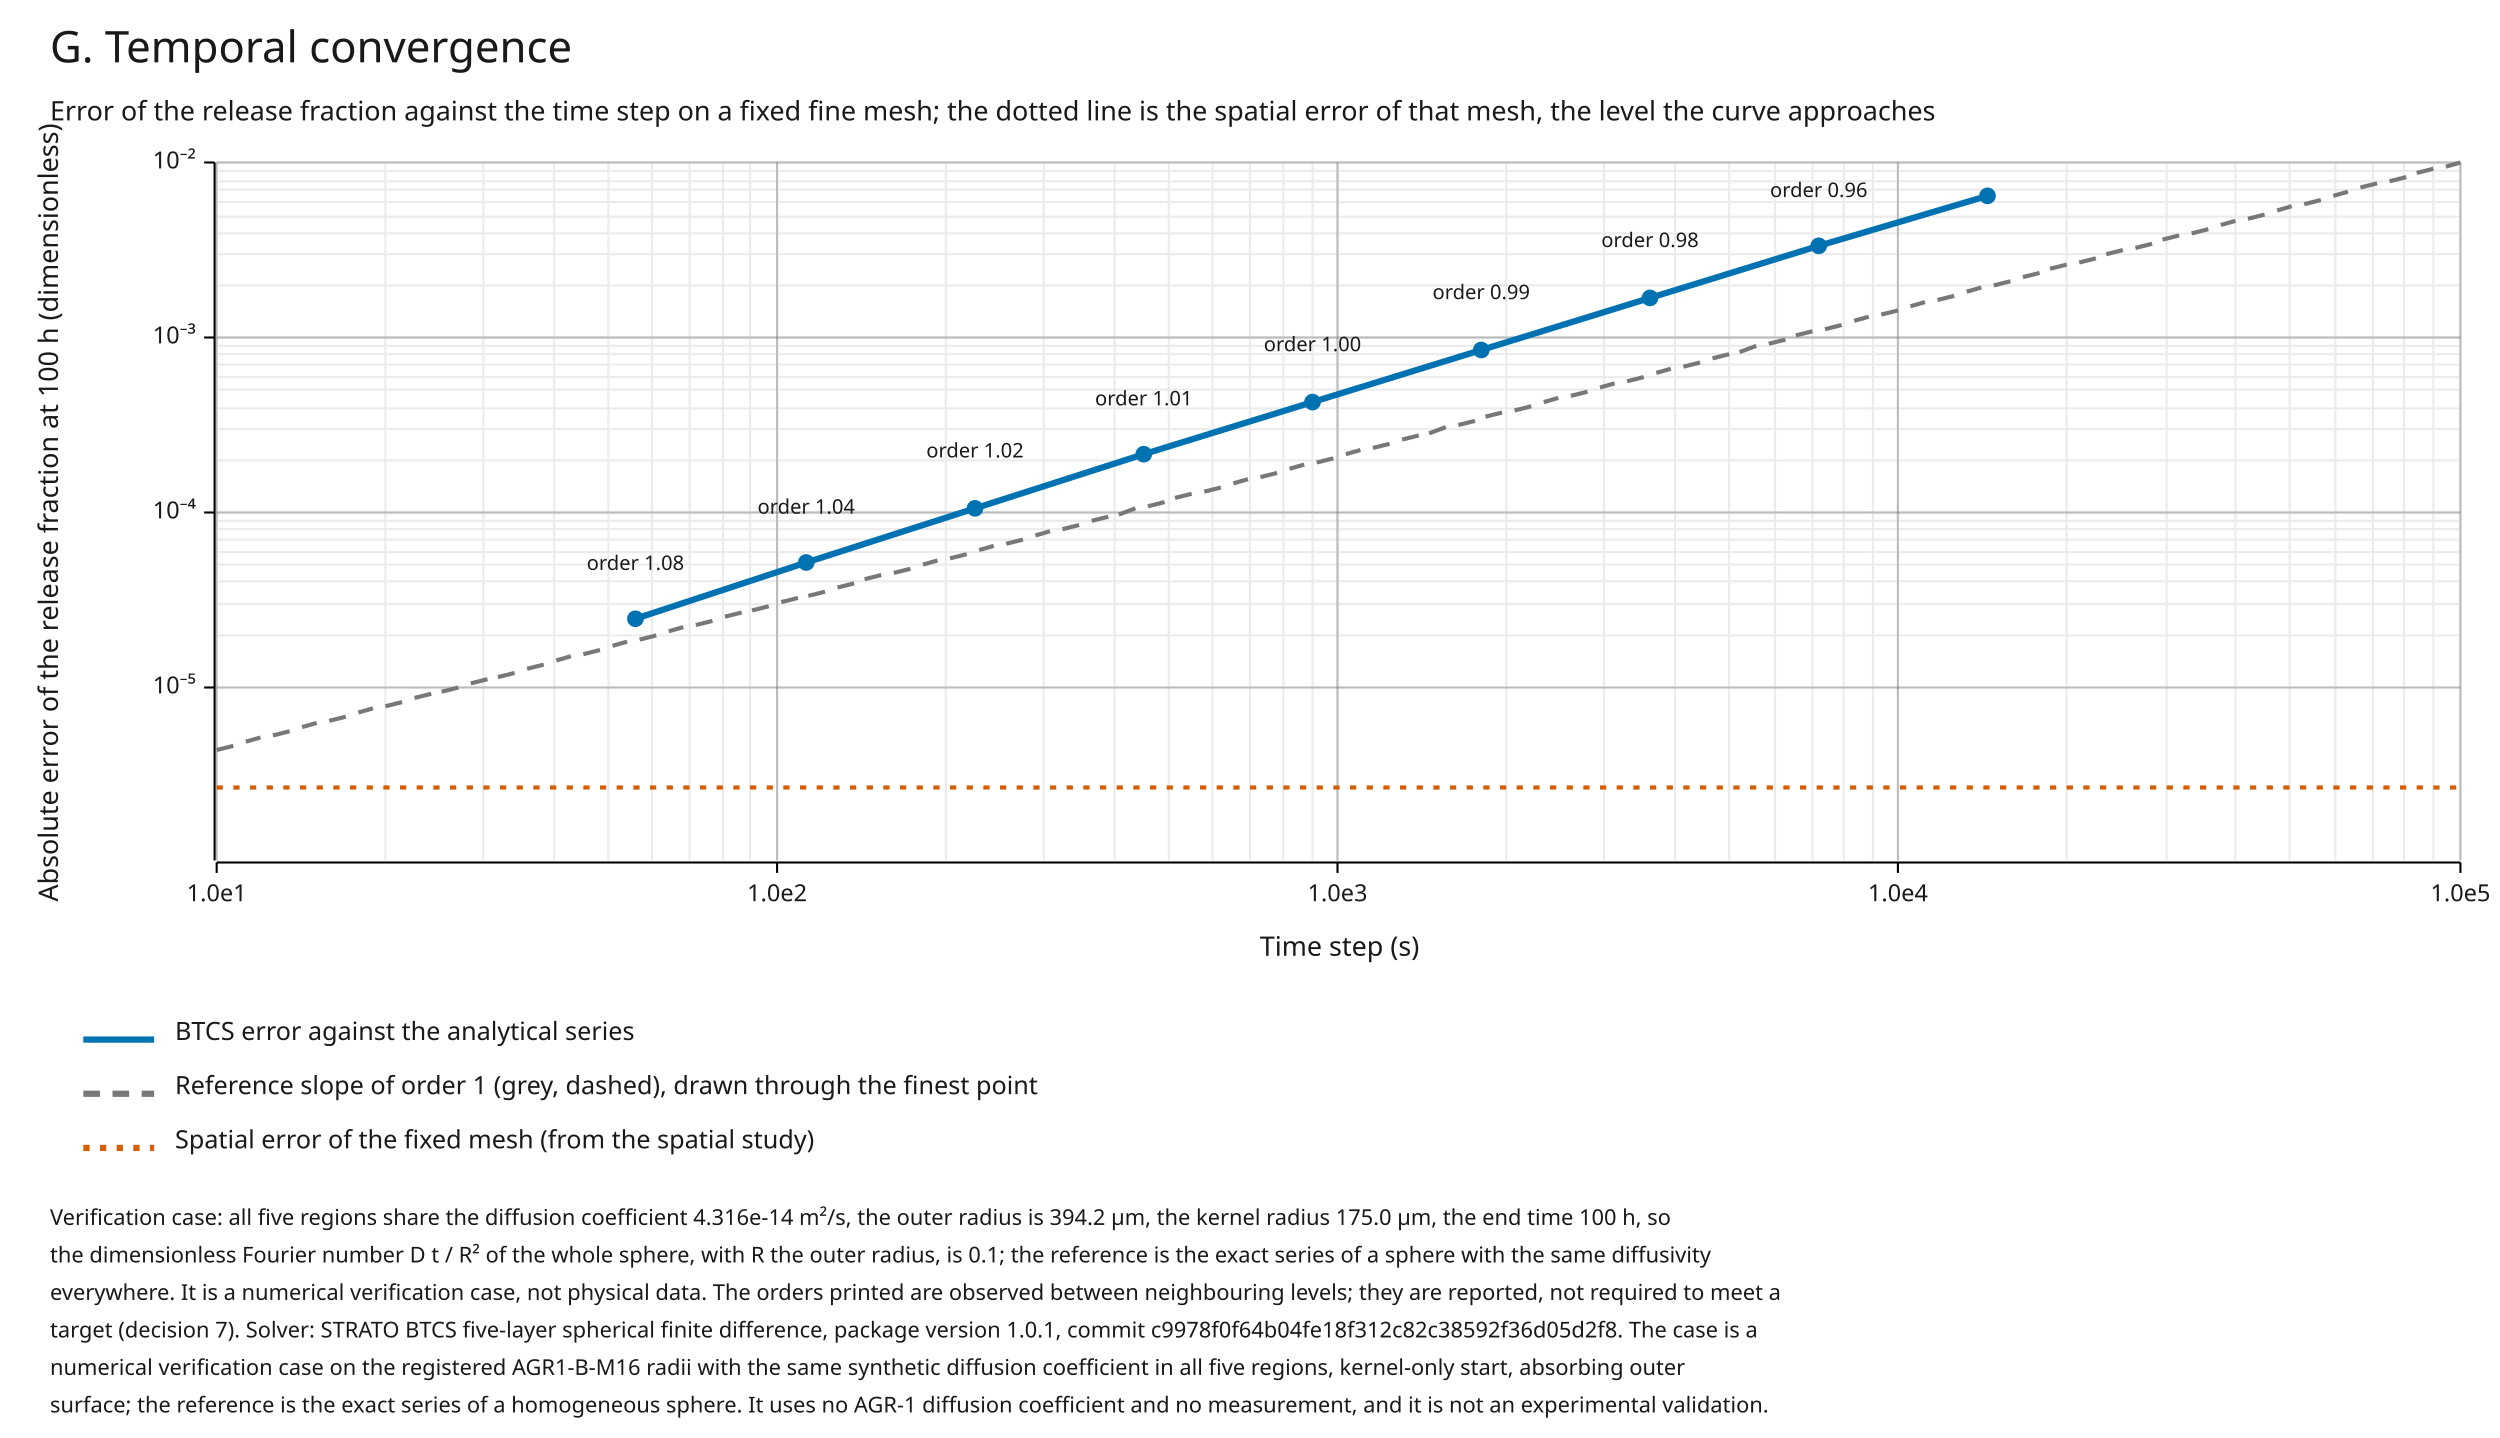
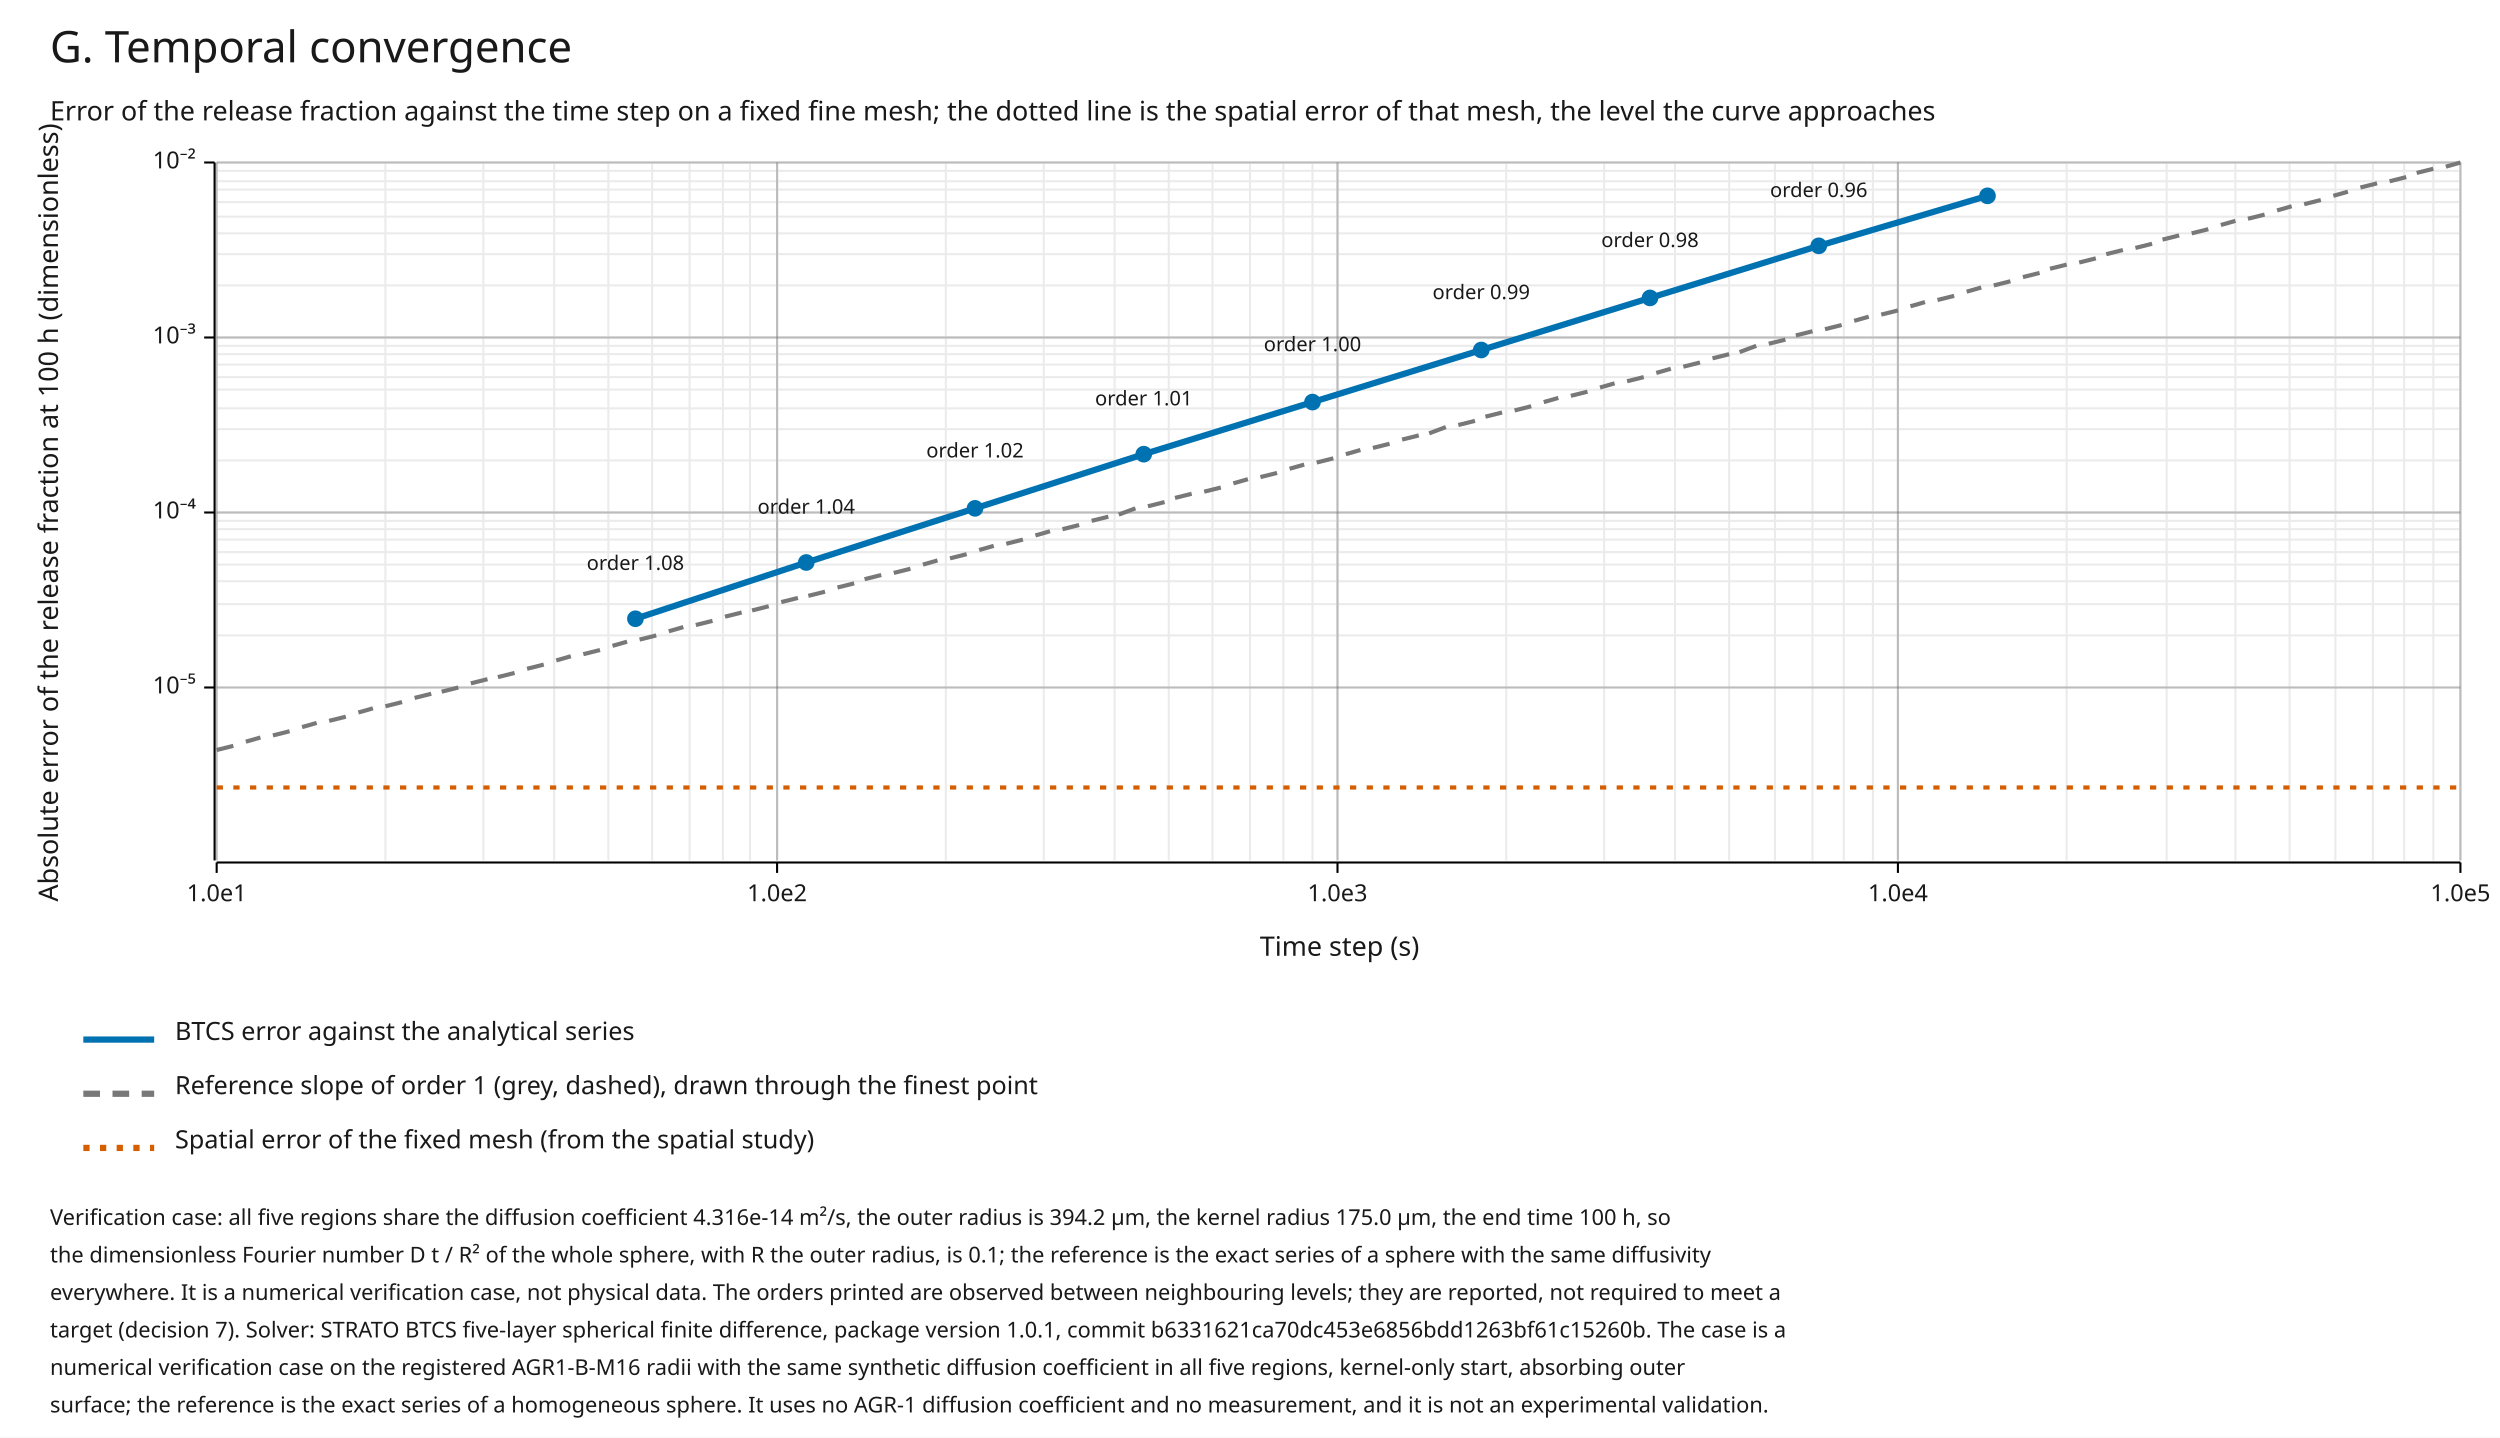
<svg xmlns="http://www.w3.org/2000/svg" width="1200" height="690" viewBox="0 0 1200 690">
  <rect x="0" y="0" width="1200" height="690" opacity="1" fill="#FFFFFF" stroke="none" />
  <text x="24" y="14" dy="0.76em" text-anchor="start" font-family="sans-serif" font-size="20.968" opacity="1" fill="#191919">
G. Temporal convergence
</text>
  <text x="24" y="48" dy="0.76em" text-anchor="start" font-family="sans-serif" font-size="12.903" opacity="1" fill="#191919">
Error of the release fraction against the time step on a fixed fine mesh; the dotted line is the spatial error of that mesh, the level the curve approaches
</text>
  <line opacity="1" stroke="#EBEBEB" stroke-width="1" x1="104" y1="413" x2="104" y2="78" />
  <line opacity="1" stroke="#EBEBEB" stroke-width="1" x1="185" y1="413" x2="185" y2="78" />
  <line opacity="1" stroke="#EBEBEB" stroke-width="1" x1="232" y1="413" x2="232" y2="78" />
  <line opacity="1" stroke="#EBEBEB" stroke-width="1" x1="266" y1="413" x2="266" y2="78" />
  <line opacity="1" stroke="#EBEBEB" stroke-width="1" x1="292" y1="413" x2="292" y2="78" />
  <line opacity="1" stroke="#EBEBEB" stroke-width="1" x1="313" y1="413" x2="313" y2="78" />
  <line opacity="1" stroke="#EBEBEB" stroke-width="1" x1="331" y1="413" x2="331" y2="78" />
  <line opacity="1" stroke="#EBEBEB" stroke-width="1" x1="347" y1="413" x2="347" y2="78" />
  <line opacity="1" stroke="#EBEBEB" stroke-width="1" x1="360" y1="413" x2="360" y2="78" />
  <line opacity="1" stroke="#EBEBEB" stroke-width="1" x1="373" y1="413" x2="373" y2="78" />
  <line opacity="1" stroke="#EBEBEB" stroke-width="1" x1="373" y1="413" x2="373" y2="78" />
  <line opacity="1" stroke="#EBEBEB" stroke-width="1" x1="454" y1="413" x2="454" y2="78" />
  <line opacity="1" stroke="#EBEBEB" stroke-width="1" x1="501" y1="413" x2="501" y2="78" />
  <line opacity="1" stroke="#EBEBEB" stroke-width="1" x1="535" y1="413" x2="535" y2="78" />
  <line opacity="1" stroke="#EBEBEB" stroke-width="1" x1="561" y1="413" x2="561" y2="78" />
  <line opacity="1" stroke="#EBEBEB" stroke-width="1" x1="582" y1="413" x2="582" y2="78" />
  <line opacity="1" stroke="#EBEBEB" stroke-width="1" x1="600" y1="413" x2="600" y2="78" />
  <line opacity="1" stroke="#EBEBEB" stroke-width="1" x1="616" y1="413" x2="616" y2="78" />
  <line opacity="1" stroke="#EBEBEB" stroke-width="1" x1="630" y1="413" x2="630" y2="78" />
  <line opacity="1" stroke="#EBEBEB" stroke-width="1" x1="642" y1="413" x2="642" y2="78" />
  <line opacity="1" stroke="#EBEBEB" stroke-width="1" x1="642" y1="413" x2="642" y2="78" />
  <line opacity="1" stroke="#EBEBEB" stroke-width="1" x1="723" y1="413" x2="723" y2="78" />
  <line opacity="1" stroke="#EBEBEB" stroke-width="1" x1="770" y1="413" x2="770" y2="78" />
  <line opacity="1" stroke="#EBEBEB" stroke-width="1" x1="804" y1="413" x2="804" y2="78" />
  <line opacity="1" stroke="#EBEBEB" stroke-width="1" x1="830" y1="413" x2="830" y2="78" />
  <line opacity="1" stroke="#EBEBEB" stroke-width="1" x1="852" y1="413" x2="852" y2="78" />
  <line opacity="1" stroke="#EBEBEB" stroke-width="1" x1="870" y1="413" x2="870" y2="78" />
  <line opacity="1" stroke="#EBEBEB" stroke-width="1" x1="885" y1="413" x2="885" y2="78" />
  <line opacity="1" stroke="#EBEBEB" stroke-width="1" x1="899" y1="413" x2="899" y2="78" />
  <line opacity="1" stroke="#EBEBEB" stroke-width="1" x1="911" y1="413" x2="911" y2="78" />
  <line opacity="1" stroke="#EBEBEB" stroke-width="1" x1="911" y1="413" x2="911" y2="78" />
  <line opacity="1" stroke="#EBEBEB" stroke-width="1" x1="992" y1="413" x2="992" y2="78" />
  <line opacity="1" stroke="#EBEBEB" stroke-width="1" x1="1040" y1="413" x2="1040" y2="78" />
  <line opacity="1" stroke="#EBEBEB" stroke-width="1" x1="1073" y1="413" x2="1073" y2="78" />
  <line opacity="1" stroke="#EBEBEB" stroke-width="1" x1="1099" y1="413" x2="1099" y2="78" />
  <line opacity="1" stroke="#EBEBEB" stroke-width="1" x1="1121" y1="413" x2="1121" y2="78" />
  <line opacity="1" stroke="#EBEBEB" stroke-width="1" x1="1139" y1="413" x2="1139" y2="78" />
  <line opacity="1" stroke="#EBEBEB" stroke-width="1" x1="1154" y1="413" x2="1154" y2="78" />
  <line opacity="1" stroke="#EBEBEB" stroke-width="1" x1="1168" y1="413" x2="1168" y2="78" />
  <line opacity="1" stroke="#EBEBEB" stroke-width="1" x1="1181" y1="413" x2="1181" y2="78" />
  <line opacity="1" stroke="#EBEBEB" stroke-width="1" x1="1181" y1="413" x2="1181" y2="78" />
  <line opacity="1" stroke="#EBEBEB" stroke-width="1" x1="104" y1="330" x2="1181" y2="330" />
  <line opacity="1" stroke="#EBEBEB" stroke-width="1" x1="104" y1="305" x2="1181" y2="305" />
  <line opacity="1" stroke="#EBEBEB" stroke-width="1" x1="104" y1="290" x2="1181" y2="290" />
  <line opacity="1" stroke="#EBEBEB" stroke-width="1" x1="104" y1="279" x2="1181" y2="279" />
  <line opacity="1" stroke="#EBEBEB" stroke-width="1" x1="104" y1="271" x2="1181" y2="271" />
  <line opacity="1" stroke="#EBEBEB" stroke-width="1" x1="104" y1="265" x2="1181" y2="265" />
  <line opacity="1" stroke="#EBEBEB" stroke-width="1" x1="104" y1="259" x2="1181" y2="259" />
  <line opacity="1" stroke="#EBEBEB" stroke-width="1" x1="104" y1="254" x2="1181" y2="254" />
  <line opacity="1" stroke="#EBEBEB" stroke-width="1" x1="104" y1="250" x2="1181" y2="250" />
  <line opacity="1" stroke="#EBEBEB" stroke-width="1" x1="104" y1="246" x2="1181" y2="246" />
  <line opacity="1" stroke="#EBEBEB" stroke-width="1" x1="104" y1="246" x2="1181" y2="246" />
  <line opacity="1" stroke="#EBEBEB" stroke-width="1" x1="104" y1="221" x2="1181" y2="221" />
  <line opacity="1" stroke="#EBEBEB" stroke-width="1" x1="104" y1="206" x2="1181" y2="206" />
  <line opacity="1" stroke="#EBEBEB" stroke-width="1" x1="104" y1="196" x2="1181" y2="196" />
  <line opacity="1" stroke="#EBEBEB" stroke-width="1" x1="104" y1="187" x2="1181" y2="187" />
  <line opacity="1" stroke="#EBEBEB" stroke-width="1" x1="104" y1="181" x2="1181" y2="181" />
  <line opacity="1" stroke="#EBEBEB" stroke-width="1" x1="104" y1="175" x2="1181" y2="175" />
  <line opacity="1" stroke="#EBEBEB" stroke-width="1" x1="104" y1="170" x2="1181" y2="170" />
  <line opacity="1" stroke="#EBEBEB" stroke-width="1" x1="104" y1="166" x2="1181" y2="166" />
  <line opacity="1" stroke="#EBEBEB" stroke-width="1" x1="104" y1="162" x2="1181" y2="162" />
  <line opacity="1" stroke="#EBEBEB" stroke-width="1" x1="104" y1="162" x2="1181" y2="162" />
  <line opacity="1" stroke="#EBEBEB" stroke-width="1" x1="104" y1="137" x2="1181" y2="137" />
  <line opacity="1" stroke="#EBEBEB" stroke-width="1" x1="104" y1="122" x2="1181" y2="122" />
  <line opacity="1" stroke="#EBEBEB" stroke-width="1" x1="104" y1="112" x2="1181" y2="112" />
  <line opacity="1" stroke="#EBEBEB" stroke-width="1" x1="104" y1="104" x2="1181" y2="104" />
  <line opacity="1" stroke="#EBEBEB" stroke-width="1" x1="104" y1="97" x2="1181" y2="97" />
  <line opacity="1" stroke="#EBEBEB" stroke-width="1" x1="104" y1="91" x2="1181" y2="91" />
  <line opacity="1" stroke="#EBEBEB" stroke-width="1" x1="104" y1="87" x2="1181" y2="87" />
  <line opacity="1" stroke="#EBEBEB" stroke-width="1" x1="104" y1="82" x2="1181" y2="82" />
  <line opacity="1" stroke="#EBEBEB" stroke-width="1" x1="104" y1="78" x2="1181" y2="78" />
  <line opacity="1" stroke="#EBEBEB" stroke-width="1" x1="104" y1="78" x2="1181" y2="78" />
  <text x="18" y="246" dy="0.76em" text-anchor="middle" font-family="sans-serif" font-size="12.903" opacity="1" fill="#191919" transform="rotate(270, 18, 246)">
Absolute error of the release fraction at 100 h (dimensionless)
</text>
  <text x="643" y="462" dy="-0.5ex" text-anchor="middle" font-family="sans-serif" font-size="12.903" opacity="1" fill="#191919">
Time step (s)
</text>
  <line opacity="0.2" stroke="#000000" stroke-width="1" x1="104" y1="413" x2="104" y2="78" />
  <line opacity="0.2" stroke="#000000" stroke-width="1" x1="373" y1="413" x2="373" y2="78" />
  <line opacity="0.2" stroke="#000000" stroke-width="1" x1="642" y1="413" x2="642" y2="78" />
  <line opacity="0.2" stroke="#000000" stroke-width="1" x1="911" y1="413" x2="911" y2="78" />
  <line opacity="0.2" stroke="#000000" stroke-width="1" x1="1181" y1="413" x2="1181" y2="78" />
  <line opacity="0.2" stroke="#000000" stroke-width="1" x1="104" y1="330" x2="1181" y2="330" />
  <line opacity="0.2" stroke="#000000" stroke-width="1" x1="104" y1="246" x2="1181" y2="246" />
  <line opacity="0.2" stroke="#000000" stroke-width="1" x1="104" y1="162" x2="1181" y2="162" />
  <line opacity="0.2" stroke="#000000" stroke-width="1" x1="104" y1="78" x2="1181" y2="78" />
  <polyline fill="none" opacity="1" stroke="#000000" stroke-width="1" points="103,78 103,413 " />
  <text x="94" y="330" dy="0.5ex" text-anchor="end" font-family="sans-serif" font-size="11.29" opacity="1" fill="#191919">
10⁻⁵
</text>
  <polyline fill="none" opacity="1" stroke="#000000" stroke-width="1" points="98,330 103,330 " />
  <text x="94" y="246" dy="0.5ex" text-anchor="end" font-family="sans-serif" font-size="11.29" opacity="1" fill="#191919">
10⁻⁴
</text>
  <polyline fill="none" opacity="1" stroke="#000000" stroke-width="1" points="98,246 103,246 " />
  <text x="94" y="162" dy="0.5ex" text-anchor="end" font-family="sans-serif" font-size="11.29" opacity="1" fill="#191919">
10⁻³
</text>
  <polyline fill="none" opacity="1" stroke="#000000" stroke-width="1" points="98,162 103,162 " />
  <text x="94" y="78" dy="0.5ex" text-anchor="end" font-family="sans-serif" font-size="11.29" opacity="1" fill="#191919">
10⁻²
</text>
  <polyline fill="none" opacity="1" stroke="#000000" stroke-width="1" points="98,78 103,78 " />
  <polyline fill="none" opacity="1" stroke="#000000" stroke-width="1" points="104,414 1181,414 " />
  <text x="104" y="424" dy="0.76em" text-anchor="middle" font-family="sans-serif" font-size="11.29" opacity="1" fill="#191919">
1.0e1
</text>
  <polyline fill="none" opacity="1" stroke="#000000" stroke-width="1" points="104,414 104,419 " />
  <text x="373" y="424" dy="0.76em" text-anchor="middle" font-family="sans-serif" font-size="11.29" opacity="1" fill="#191919">
1.0e2
</text>
  <polyline fill="none" opacity="1" stroke="#000000" stroke-width="1" points="373,414 373,419 " />
  <text x="642" y="424" dy="0.76em" text-anchor="middle" font-family="sans-serif" font-size="11.29" opacity="1" fill="#191919">
1.0e3
</text>
  <polyline fill="none" opacity="1" stroke="#000000" stroke-width="1" points="642,414 642,419 " />
  <text x="911" y="424" dy="0.76em" text-anchor="middle" font-family="sans-serif" font-size="11.29" opacity="1" fill="#191919">
1.0e4
</text>
  <polyline fill="none" opacity="1" stroke="#000000" stroke-width="1" points="911,414 911,419 " />
  <text x="1181" y="424" dy="0.76em" text-anchor="middle" font-family="sans-serif" font-size="11.29" opacity="1" fill="#191919">
1.0e5
</text>
  <polyline fill="none" opacity="1" stroke="#000000" stroke-width="1" points="1181,414 1181,419 " />
  <polyline fill="none" opacity="1" stroke="#0072B2" stroke-width="3" points="954,94 873,118 792,143 711,168 630,193 549,218 468,244 387,270 305,297 " />
  <circle cx="954" cy="94" r="4" opacity="1" fill="#0072B2" stroke="none" stroke-width="1" />
  <circle cx="873" cy="118" r="4" opacity="1" fill="#0072B2" stroke="none" stroke-width="1" />
  <circle cx="792" cy="143" r="4" opacity="1" fill="#0072B2" stroke="none" stroke-width="1" />
  <circle cx="711" cy="168" r="4" opacity="1" fill="#0072B2" stroke="none" stroke-width="1" />
  <circle cx="630" cy="193" r="4" opacity="1" fill="#0072B2" stroke="none" stroke-width="1" />
  <circle cx="549" cy="218" r="4" opacity="1" fill="#0072B2" stroke="none" stroke-width="1" />
  <circle cx="468" cy="244" r="4" opacity="1" fill="#0072B2" stroke="none" stroke-width="1" />
  <circle cx="387" cy="270" r="4" opacity="1" fill="#0072B2" stroke="none" stroke-width="1" />
  <circle cx="305" cy="297" r="4" opacity="1" fill="#0072B2" stroke="none" stroke-width="1" />
  <polyline fill="none" opacity="1" stroke="#787878" stroke-width="2" points="104,360 112,358 " />
  <polyline fill="none" opacity="1" stroke="#787878" stroke-width="2" points="118,356 125,354 " />
  <polyline fill="none" opacity="1" stroke="#787878" stroke-width="2" points="131,353 139,351 " />
  <polyline fill="none" opacity="1" stroke="#787878" stroke-width="2" points="145,349 152,347 " />
  <polyline fill="none" opacity="1" stroke="#787878" stroke-width="2" points="158,346 166,344 " />
  <polyline fill="none" opacity="1" stroke="#787878" stroke-width="2" points="172,342 179,340 " />
  <polyline fill="none" opacity="1" stroke="#787878" stroke-width="2" points="185,339 193,337 " />
  <polyline fill="none" opacity="1" stroke="#787878" stroke-width="2" points="199,335 207,333 " />
  <polyline fill="none" opacity="1" stroke="#787878" stroke-width="2" points="212,332 220,330 " />
  <polyline fill="none" opacity="1" stroke="#787878" stroke-width="2" points="226,328 234,326 " />
  <polyline fill="none" opacity="1" stroke="#787878" stroke-width="2" points="239,325 247,323 " />
  <polyline fill="none" opacity="1" stroke="#787878" stroke-width="2" points="253,321 261,319 " />
  <polyline fill="none" opacity="1" stroke="#787878" stroke-width="2" points="267,317 274,315 " />
  <polyline fill="none" opacity="1" stroke="#787878" stroke-width="2" points="280,314 288,312 " />
  <polyline fill="none" opacity="1" stroke="#787878" stroke-width="2" points="294,310 301,308 " />
  <polyline fill="none" opacity="1" stroke="#787878" stroke-width="2" points="307,307 315,305 " />
  <polyline fill="none" opacity="1" stroke="#787878" stroke-width="2" points="321,303 328,301 " />
  <polyline fill="none" opacity="1" stroke="#787878" stroke-width="2" points="334,300 342,298 " />
  <polyline fill="none" opacity="1" stroke="#787878" stroke-width="2" points="348,296 356,294 " />
  <polyline fill="none" opacity="1" stroke="#787878" stroke-width="2" points="361,293 369,291 " />
  <polyline fill="none" opacity="1" stroke="#787878" stroke-width="2" points="375,289 383,287 " />
  <polyline fill="none" opacity="1" stroke="#787878" stroke-width="2" points="388,286 396,284 " />
  <polyline fill="none" opacity="1" stroke="#787878" stroke-width="2" points="402,282 410,280 " />
  <polyline fill="none" opacity="1" stroke="#787878" stroke-width="2" points="415,278 423,276 " />
  <polyline fill="none" opacity="1" stroke="#787878" stroke-width="2" points="429,275 437,273 " />
  <polyline fill="none" opacity="1" stroke="#787878" stroke-width="2" points="443,271 450,269 " />
  <polyline fill="none" opacity="1" stroke="#787878" stroke-width="2" points="456,268 464,266 " />
  <polyline fill="none" opacity="1" stroke="#787878" stroke-width="2" points="470,264 477,262 " />
  <polyline fill="none" opacity="1" stroke="#787878" stroke-width="2" points="483,261 491,259 " />
  <polyline fill="none" opacity="1" stroke="#787878" stroke-width="2" points="497,257 504,255 " />
  <polyline fill="none" opacity="1" stroke="#787878" stroke-width="2" points="510,254 518,252 " />
  <polyline fill="none" opacity="1" stroke="#787878" stroke-width="2" points="524,250 532,248 " />
  <polyline fill="none" opacity="1" stroke="#787878" stroke-width="2" points="537,247 545,244 " />
  <polyline fill="none" opacity="1" stroke="#787878" stroke-width="2" points="551,243 559,241 " />
  <polyline fill="none" opacity="1" stroke="#787878" stroke-width="2" points="564,239 572,237 " />
  <polyline fill="none" opacity="1" stroke="#787878" stroke-width="2" points="578,236 586,234 " />
  <polyline fill="none" opacity="1" stroke="#787878" stroke-width="2" points="592,232 599,230 " />
  <polyline fill="none" opacity="1" stroke="#787878" stroke-width="2" points="605,229 613,227 " />
  <polyline fill="none" opacity="1" stroke="#787878" stroke-width="2" points="619,225 626,223 " />
  <polyline fill="none" opacity="1" stroke="#787878" stroke-width="2" points="632,222 640,220 " />
  <polyline fill="none" opacity="1" stroke="#787878" stroke-width="2" points="646,218 653,216 " />
  <polyline fill="none" opacity="1" stroke="#787878" stroke-width="2" points="659,215 667,213 " />
  <polyline fill="none" opacity="1" stroke="#787878" stroke-width="2" points="673,211 681,209 " />
  <polyline fill="none" opacity="1" stroke="#787878" stroke-width="2" points="686,208 694,205 " />
  <polyline fill="none" opacity="1" stroke="#787878" stroke-width="2" points="700,204 708,202 " />
  <polyline fill="none" opacity="1" stroke="#787878" stroke-width="2" points="713,200 721,198 " />
  <polyline fill="none" opacity="1" stroke="#787878" stroke-width="2" points="727,197 735,195 " />
  <polyline fill="none" opacity="1" stroke="#787878" stroke-width="2" points="741,193 748,191 " />
  <polyline fill="none" opacity="1" stroke="#787878" stroke-width="2" points="754,190 762,188 " />
  <polyline fill="none" opacity="1" stroke="#787878" stroke-width="2" points="768,186 775,184 " />
  <polyline fill="none" opacity="1" stroke="#787878" stroke-width="2" points="781,183 789,181 " />
  <polyline fill="none" opacity="1" stroke="#787878" stroke-width="2" points="795,179 802,177 " />
  <polyline fill="none" opacity="1" stroke="#787878" stroke-width="2" points="808,176 816,174 " />
  <polyline fill="none" opacity="1" stroke="#787878" stroke-width="2" points="822,172 830,170 " />
  <polyline fill="none" opacity="1" stroke="#787878" stroke-width="2" points="835,169 843,166 " />
  <polyline fill="none" opacity="1" stroke="#787878" stroke-width="2" points="849,165 857,163 " />
  <polyline fill="none" opacity="1" stroke="#787878" stroke-width="2" points="862,161 870,159 " />
  <polyline fill="none" opacity="1" stroke="#787878" stroke-width="2" points="876,158 884,156 " />
  <polyline fill="none" opacity="1" stroke="#787878" stroke-width="2" points="890,154 897,152 " />
  <polyline fill="none" opacity="1" stroke="#787878" stroke-width="2" points="903,151 911,149 " />
  <polyline fill="none" opacity="1" stroke="#787878" stroke-width="2" points="917,147 924,145 " />
  <polyline fill="none" opacity="1" stroke="#787878" stroke-width="2" points="930,144 938,142 " />
  <polyline fill="none" opacity="1" stroke="#787878" stroke-width="2" points="944,140 951,138 " />
  <polyline fill="none" opacity="1" stroke="#787878" stroke-width="2" points="957,137 965,135 " />
  <polyline fill="none" opacity="1" stroke="#787878" stroke-width="2" points="971,133 979,131 " />
  <polyline fill="none" opacity="1" stroke="#787878" stroke-width="2" points="984,129 992,127 " />
  <polyline fill="none" opacity="1" stroke="#787878" stroke-width="2" points="998,126 1006,124 " />
  <polyline fill="none" opacity="1" stroke="#787878" stroke-width="2" points="1011,122 1019,120 " />
  <polyline fill="none" opacity="1" stroke="#787878" stroke-width="2" points="1025,119 1033,117 " />
  <polyline fill="none" opacity="1" stroke="#787878" stroke-width="2" points="1038,115 1046,113 " />
  <polyline fill="none" opacity="1" stroke="#787878" stroke-width="2" points="1052,112 1060,110 " />
  <polyline fill="none" opacity="1" stroke="#787878" stroke-width="2" points="1066,108 1073,106 " />
  <polyline fill="none" opacity="1" stroke="#787878" stroke-width="2" points="1079,105 1087,103 " />
  <polyline fill="none" opacity="1" stroke="#787878" stroke-width="2" points="1093,101 1100,99 " />
  <polyline fill="none" opacity="1" stroke="#787878" stroke-width="2" points="1106,98 1114,96 " />
  <polyline fill="none" opacity="1" stroke="#787878" stroke-width="2" points="1120,94 1127,92 " />
  <polyline fill="none" opacity="1" stroke="#787878" stroke-width="2" points="1133,90 1141,88 " />
  <polyline fill="none" opacity="1" stroke="#787878" stroke-width="2" points="1147,87 1155,85 " />
  <polyline fill="none" opacity="1" stroke="#787878" stroke-width="2" points="1160,83 1168,81 " />
  <polyline fill="none" opacity="1" stroke="#787878" stroke-width="2" points="1174,80 1181,78 " />
  <polyline fill="none" opacity="1" stroke="#D55E00" stroke-width="2" points="104,378 107,378 " />
  <polyline fill="none" opacity="1" stroke="#D55E00" stroke-width="2" points="112,378 115,378 " />
  <polyline fill="none" opacity="1" stroke="#D55E00" stroke-width="2" points="120,378 123,378 " />
  <polyline fill="none" opacity="1" stroke="#D55E00" stroke-width="2" points="128,378 131,378 " />
  <polyline fill="none" opacity="1" stroke="#D55E00" stroke-width="2" points="136,378 139,378 " />
  <polyline fill="none" opacity="1" stroke="#D55E00" stroke-width="2" points="144,378 147,378 " />
  <polyline fill="none" opacity="1" stroke="#D55E00" stroke-width="2" points="152,378 155,378 " />
  <polyline fill="none" opacity="1" stroke="#D55E00" stroke-width="2" points="160,378 163,378 " />
  <polyline fill="none" opacity="1" stroke="#D55E00" stroke-width="2" points="168,378 171,378 " />
  <polyline fill="none" opacity="1" stroke="#D55E00" stroke-width="2" points="176,378 179,378 " />
  <polyline fill="none" opacity="1" stroke="#D55E00" stroke-width="2" points="184,378 187,378 " />
  <polyline fill="none" opacity="1" stroke="#D55E00" stroke-width="2" points="192,378 195,378 " />
  <polyline fill="none" opacity="1" stroke="#D55E00" stroke-width="2" points="200,378 203,378 " />
  <polyline fill="none" opacity="1" stroke="#D55E00" stroke-width="2" points="208,378 211,378 " />
  <polyline fill="none" opacity="1" stroke="#D55E00" stroke-width="2" points="216,378 219,378 " />
  <polyline fill="none" opacity="1" stroke="#D55E00" stroke-width="2" points="224,378 227,378 " />
  <polyline fill="none" opacity="1" stroke="#D55E00" stroke-width="2" points="232,378 235,378 " />
  <polyline fill="none" opacity="1" stroke="#D55E00" stroke-width="2" points="240,378 243,378 " />
  <polyline fill="none" opacity="1" stroke="#D55E00" stroke-width="2" points="248,378 251,378 " />
  <polyline fill="none" opacity="1" stroke="#D55E00" stroke-width="2" points="256,378 259,378 " />
  <polyline fill="none" opacity="1" stroke="#D55E00" stroke-width="2" points="264,378 267,378 " />
  <polyline fill="none" opacity="1" stroke="#D55E00" stroke-width="2" points="272,378 275,378 " />
  <polyline fill="none" opacity="1" stroke="#D55E00" stroke-width="2" points="280,378 283,378 " />
  <polyline fill="none" opacity="1" stroke="#D55E00" stroke-width="2" points="288,378 291,378 " />
  <polyline fill="none" opacity="1" stroke="#D55E00" stroke-width="2" points="296,378 299,378 " />
  <polyline fill="none" opacity="1" stroke="#D55E00" stroke-width="2" points="304,378 307,378 " />
  <polyline fill="none" opacity="1" stroke="#D55E00" stroke-width="2" points="312,378 315,378 " />
  <polyline fill="none" opacity="1" stroke="#D55E00" stroke-width="2" points="320,378 323,378 " />
  <polyline fill="none" opacity="1" stroke="#D55E00" stroke-width="2" points="328,378 331,378 " />
  <polyline fill="none" opacity="1" stroke="#D55E00" stroke-width="2" points="336,378 339,378 " />
  <polyline fill="none" opacity="1" stroke="#D55E00" stroke-width="2" points="344,378 347,378 " />
  <polyline fill="none" opacity="1" stroke="#D55E00" stroke-width="2" points="352,378 355,378 " />
  <polyline fill="none" opacity="1" stroke="#D55E00" stroke-width="2" points="360,378 363,378 " />
  <polyline fill="none" opacity="1" stroke="#D55E00" stroke-width="2" points="368,378 371,378 " />
  <polyline fill="none" opacity="1" stroke="#D55E00" stroke-width="2" points="376,378 379,378 " />
  <polyline fill="none" opacity="1" stroke="#D55E00" stroke-width="2" points="384,378 387,378 " />
  <polyline fill="none" opacity="1" stroke="#D55E00" stroke-width="2" points="392,378 395,378 " />
  <polyline fill="none" opacity="1" stroke="#D55E00" stroke-width="2" points="400,378 403,378 " />
  <polyline fill="none" opacity="1" stroke="#D55E00" stroke-width="2" points="408,378 411,378 " />
  <polyline fill="none" opacity="1" stroke="#D55E00" stroke-width="2" points="416,378 419,378 " />
  <polyline fill="none" opacity="1" stroke="#D55E00" stroke-width="2" points="424,378 427,378 " />
  <polyline fill="none" opacity="1" stroke="#D55E00" stroke-width="2" points="432,378 435,378 " />
  <polyline fill="none" opacity="1" stroke="#D55E00" stroke-width="2" points="440,378 443,378 " />
  <polyline fill="none" opacity="1" stroke="#D55E00" stroke-width="2" points="448,378 451,378 " />
  <polyline fill="none" opacity="1" stroke="#D55E00" stroke-width="2" points="456,378 459,378 " />
  <polyline fill="none" opacity="1" stroke="#D55E00" stroke-width="2" points="464,378 467,378 " />
  <polyline fill="none" opacity="1" stroke="#D55E00" stroke-width="2" points="472,378 475,378 " />
  <polyline fill="none" opacity="1" stroke="#D55E00" stroke-width="2" points="480,378 483,378 " />
  <polyline fill="none" opacity="1" stroke="#D55E00" stroke-width="2" points="488,378 491,378 " />
  <polyline fill="none" opacity="1" stroke="#D55E00" stroke-width="2" points="496,378 499,378 " />
  <polyline fill="none" opacity="1" stroke="#D55E00" stroke-width="2" points="504,378 507,378 " />
  <polyline fill="none" opacity="1" stroke="#D55E00" stroke-width="2" points="512,378 515,378 " />
  <polyline fill="none" opacity="1" stroke="#D55E00" stroke-width="2" points="520,378 523,378 " />
  <polyline fill="none" opacity="1" stroke="#D55E00" stroke-width="2" points="528,378 531,378 " />
  <polyline fill="none" opacity="1" stroke="#D55E00" stroke-width="2" points="536,378 539,378 " />
  <polyline fill="none" opacity="1" stroke="#D55E00" stroke-width="2" points="544,378 547,378 " />
  <polyline fill="none" opacity="1" stroke="#D55E00" stroke-width="2" points="552,378 555,378 " />
  <polyline fill="none" opacity="1" stroke="#D55E00" stroke-width="2" points="560,378 563,378 " />
  <polyline fill="none" opacity="1" stroke="#D55E00" stroke-width="2" points="568,378 571,378 " />
  <polyline fill="none" opacity="1" stroke="#D55E00" stroke-width="2" points="576,378 579,378 " />
  <polyline fill="none" opacity="1" stroke="#D55E00" stroke-width="2" points="584,378 587,378 " />
  <polyline fill="none" opacity="1" stroke="#D55E00" stroke-width="2" points="592,378 595,378 " />
  <polyline fill="none" opacity="1" stroke="#D55E00" stroke-width="2" points="600,378 603,378 " />
  <polyline fill="none" opacity="1" stroke="#D55E00" stroke-width="2" points="608,378 611,378 " />
  <polyline fill="none" opacity="1" stroke="#D55E00" stroke-width="2" points="616,378 619,378 " />
  <polyline fill="none" opacity="1" stroke="#D55E00" stroke-width="2" points="624,378 627,378 " />
  <polyline fill="none" opacity="1" stroke="#D55E00" stroke-width="2" points="632,378 635,378 " />
  <polyline fill="none" opacity="1" stroke="#D55E00" stroke-width="2" points="640,378 643,378 " />
  <polyline fill="none" opacity="1" stroke="#D55E00" stroke-width="2" points="648,378 651,378 " />
  <polyline fill="none" opacity="1" stroke="#D55E00" stroke-width="2" points="656,378 659,378 " />
  <polyline fill="none" opacity="1" stroke="#D55E00" stroke-width="2" points="664,378 667,378 " />
  <polyline fill="none" opacity="1" stroke="#D55E00" stroke-width="2" points="672,378 675,378 " />
  <polyline fill="none" opacity="1" stroke="#D55E00" stroke-width="2" points="680,378 683,378 " />
  <polyline fill="none" opacity="1" stroke="#D55E00" stroke-width="2" points="688,378 691,378 " />
  <polyline fill="none" opacity="1" stroke="#D55E00" stroke-width="2" points="696,378 699,378 " />
  <polyline fill="none" opacity="1" stroke="#D55E00" stroke-width="2" points="704,378 707,378 " />
  <polyline fill="none" opacity="1" stroke="#D55E00" stroke-width="2" points="712,378 715,378 " />
  <polyline fill="none" opacity="1" stroke="#D55E00" stroke-width="2" points="720,378 723,378 " />
  <polyline fill="none" opacity="1" stroke="#D55E00" stroke-width="2" points="728,378 731,378 " />
  <polyline fill="none" opacity="1" stroke="#D55E00" stroke-width="2" points="736,378 739,378 " />
  <polyline fill="none" opacity="1" stroke="#D55E00" stroke-width="2" points="744,378 747,378 " />
  <polyline fill="none" opacity="1" stroke="#D55E00" stroke-width="2" points="752,378 755,378 " />
  <polyline fill="none" opacity="1" stroke="#D55E00" stroke-width="2" points="760,378 763,378 " />
  <polyline fill="none" opacity="1" stroke="#D55E00" stroke-width="2" points="768,378 771,378 " />
  <polyline fill="none" opacity="1" stroke="#D55E00" stroke-width="2" points="776,378 779,378 " />
  <polyline fill="none" opacity="1" stroke="#D55E00" stroke-width="2" points="784,378 787,378 " />
  <polyline fill="none" opacity="1" stroke="#D55E00" stroke-width="2" points="792,378 795,378 " />
  <polyline fill="none" opacity="1" stroke="#D55E00" stroke-width="2" points="800,378 803,378 " />
  <polyline fill="none" opacity="1" stroke="#D55E00" stroke-width="2" points="808,378 811,378 " />
  <polyline fill="none" opacity="1" stroke="#D55E00" stroke-width="2" points="816,378 819,378 " />
  <polyline fill="none" opacity="1" stroke="#D55E00" stroke-width="2" points="824,378 827,378 " />
  <polyline fill="none" opacity="1" stroke="#D55E00" stroke-width="2" points="832,378 835,378 " />
  <polyline fill="none" opacity="1" stroke="#D55E00" stroke-width="2" points="840,378 843,378 " />
  <polyline fill="none" opacity="1" stroke="#D55E00" stroke-width="2" points="848,378 851,378 " />
  <polyline fill="none" opacity="1" stroke="#D55E00" stroke-width="2" points="856,378 859,378 " />
  <polyline fill="none" opacity="1" stroke="#D55E00" stroke-width="2" points="864,378 867,378 " />
  <polyline fill="none" opacity="1" stroke="#D55E00" stroke-width="2" points="872,378 875,378 " />
  <polyline fill="none" opacity="1" stroke="#D55E00" stroke-width="2" points="880,378 883,378 " />
  <polyline fill="none" opacity="1" stroke="#D55E00" stroke-width="2" points="888,378 891,378 " />
  <polyline fill="none" opacity="1" stroke="#D55E00" stroke-width="2" points="896,378 899,378 " />
  <polyline fill="none" opacity="1" stroke="#D55E00" stroke-width="2" points="904,378 907,378 " />
  <polyline fill="none" opacity="1" stroke="#D55E00" stroke-width="2" points="912,378 915,378 " />
  <polyline fill="none" opacity="1" stroke="#D55E00" stroke-width="2" points="920,378 923,378 " />
  <polyline fill="none" opacity="1" stroke="#D55E00" stroke-width="2" points="928,378 931,378 " />
  <polyline fill="none" opacity="1" stroke="#D55E00" stroke-width="2" points="936,378 939,378 " />
  <polyline fill="none" opacity="1" stroke="#D55E00" stroke-width="2" points="944,378 947,378 " />
  <polyline fill="none" opacity="1" stroke="#D55E00" stroke-width="2" points="952,378 955,378 " />
  <polyline fill="none" opacity="1" stroke="#D55E00" stroke-width="2" points="960,378 963,378 " />
  <polyline fill="none" opacity="1" stroke="#D55E00" stroke-width="2" points="968,378 971,378 " />
  <polyline fill="none" opacity="1" stroke="#D55E00" stroke-width="2" points="976,378 979,378 " />
  <polyline fill="none" opacity="1" stroke="#D55E00" stroke-width="2" points="984,378 987,378 " />
  <polyline fill="none" opacity="1" stroke="#D55E00" stroke-width="2" points="992,378 995,378 " />
  <polyline fill="none" opacity="1" stroke="#D55E00" stroke-width="2" points="1000,378 1003,378 " />
  <polyline fill="none" opacity="1" stroke="#D55E00" stroke-width="2" points="1008,378 1011,378 " />
  <polyline fill="none" opacity="1" stroke="#D55E00" stroke-width="2" points="1016,378 1019,378 " />
  <polyline fill="none" opacity="1" stroke="#D55E00" stroke-width="2" points="1024,378 1027,378 " />
  <polyline fill="none" opacity="1" stroke="#D55E00" stroke-width="2" points="1032,378 1035,378 " />
  <polyline fill="none" opacity="1" stroke="#D55E00" stroke-width="2" points="1040,378 1043,378 " />
  <polyline fill="none" opacity="1" stroke="#D55E00" stroke-width="2" points="1048,378 1051,378 " />
  <polyline fill="none" opacity="1" stroke="#D55E00" stroke-width="2" points="1056,378 1059,378 " />
  <polyline fill="none" opacity="1" stroke="#D55E00" stroke-width="2" points="1064,378 1067,378 " />
  <polyline fill="none" opacity="1" stroke="#D55E00" stroke-width="2" points="1072,378 1075,378 " />
  <polyline fill="none" opacity="1" stroke="#D55E00" stroke-width="2" points="1080,378 1083,378 " />
  <polyline fill="none" opacity="1" stroke="#D55E00" stroke-width="2" points="1088,378 1091,378 " />
  <polyline fill="none" opacity="1" stroke="#D55E00" stroke-width="2" points="1096,378 1099,378 " />
  <polyline fill="none" opacity="1" stroke="#D55E00" stroke-width="2" points="1104,378 1107,378 " />
  <polyline fill="none" opacity="1" stroke="#D55E00" stroke-width="2" points="1112,378 1115,378 " />
  <polyline fill="none" opacity="1" stroke="#D55E00" stroke-width="2" points="1120,378 1123,378 " />
  <polyline fill="none" opacity="1" stroke="#D55E00" stroke-width="2" points="1128,378 1131,378 " />
  <polyline fill="none" opacity="1" stroke="#D55E00" stroke-width="2" points="1136,378 1139,378 " />
  <polyline fill="none" opacity="1" stroke="#D55E00" stroke-width="2" points="1144,378 1147,378 " />
  <polyline fill="none" opacity="1" stroke="#D55E00" stroke-width="2" points="1152,378 1155,378 " />
  <polyline fill="none" opacity="1" stroke="#D55E00" stroke-width="2" points="1160,378 1163,378 " />
  <polyline fill="none" opacity="1" stroke="#D55E00" stroke-width="2" points="1168,378 1171,378 " />
  <polyline fill="none" opacity="1" stroke="#D55E00" stroke-width="2" points="1176,378 1179,378 " />
  <text x="873" y="97" dy="-0.5ex" text-anchor="middle" font-family="sans-serif" font-size="9.677" opacity="1" fill="#191919">
order 0.96
</text>
  <text x="792" y="121" dy="-0.5ex" text-anchor="middle" font-family="sans-serif" font-size="9.677" opacity="1" fill="#191919">
order 0.98
</text>
  <text x="711" y="146" dy="-0.5ex" text-anchor="middle" font-family="sans-serif" font-size="9.677" opacity="1" fill="#191919">
order 0.99
</text>
  <text x="630" y="171" dy="-0.5ex" text-anchor="middle" font-family="sans-serif" font-size="9.677" opacity="1" fill="#191919">
order 1.00
</text>
  <text x="549" y="197" dy="-0.5ex" text-anchor="middle" font-family="sans-serif" font-size="9.677" opacity="1" fill="#191919">
order 1.01
</text>
  <text x="468" y="222" dy="-0.5ex" text-anchor="middle" font-family="sans-serif" font-size="9.677" opacity="1" fill="#191919">
order 1.02
</text>
  <text x="387" y="249" dy="-0.5ex" text-anchor="middle" font-family="sans-serif" font-size="9.677" opacity="1" fill="#191919">
order 1.04
</text>
  <text x="305" y="276" dy="-0.5ex" text-anchor="middle" font-family="sans-serif" font-size="9.677" opacity="1" fill="#191919">
order 1.08
</text>
  <polyline fill="none" opacity="1" stroke="#0072B2" stroke-width="3" points="40,499 74,499 " />
  <text x="84" y="490" dy="0.76em" text-anchor="start" font-family="sans-serif" font-size="12.097" opacity="1" fill="#191919">
BTCS error against the analytical series
</text>
  <polyline fill="none" opacity="1" stroke="#787878" stroke-width="3" points="40,525 48,525 " />
  <polyline fill="none" opacity="1" stroke="#787878" stroke-width="3" points="54,525 62,525 " />
  <polyline fill="none" opacity="1" stroke="#787878" stroke-width="3" points="68,525 74,525 " />
  <text x="84" y="516" dy="0.76em" text-anchor="start" font-family="sans-serif" font-size="12.097" opacity="1" fill="#191919">
Reference slope of order 1 (grey, dashed), drawn through the finest point
</text>
  <polyline fill="none" opacity="1" stroke="#D55E00" stroke-width="3" points="40,551 43,551 " />
  <polyline fill="none" opacity="1" stroke="#D55E00" stroke-width="3" points="48,551 51,551 " />
  <polyline fill="none" opacity="1" stroke="#D55E00" stroke-width="3" points="56,551 59,551 " />
  <polyline fill="none" opacity="1" stroke="#D55E00" stroke-width="3" points="64,551 67,551 " />
  <polyline fill="none" opacity="1" stroke="#D55E00" stroke-width="3" points="72,551 74,551 " />
  <text x="84" y="542" dy="0.76em" text-anchor="start" font-family="sans-serif" font-size="12.097" opacity="1" fill="#191919">
Spatial error of the fixed mesh (from the spatial study)
</text>
  <text x="24" y="580" dy="0.76em" text-anchor="start" font-family="sans-serif" font-size="10.484" opacity="1" fill="#191919">
Verification case: all five regions share the diffusion coefficient 4.316e-14 m²/s, the outer radius is 394.2 µm, the kernel radius 175.0 µm, the end time 100 h, so
</text>
  <text x="24" y="598" dy="0.76em" text-anchor="start" font-family="sans-serif" font-size="10.484" opacity="1" fill="#191919">
the dimensionless Fourier number D t / R² of the whole sphere, with R the outer radius, is 0.1; the reference is the exact series of a sphere with the same diffusivity
</text>
  <text x="24" y="616" dy="0.76em" text-anchor="start" font-family="sans-serif" font-size="10.484" opacity="1" fill="#191919">
everywhere. It is a numerical verification case, not physical data. The orders printed are observed between neighbouring levels; they are reported, not required to meet a
</text>
  <text x="24" y="634" dy="0.76em" text-anchor="start" font-family="sans-serif" font-size="10.484" opacity="1" fill="#191919">
- target (decision 7). Solver: STRATO BTCS five-layer spherical finite difference, package version 1.0.1, commit c9978f0f64b04fe18f312c82c38592f36d05d2f8. The case is a
+ target (decision 7). Solver: STRATO BTCS five-layer spherical finite difference, package version 1.0.1, commit b6331621ca70dc453e6856bdd1263bf61c15260b. The case is a
</text>
  <text x="24" y="652" dy="0.76em" text-anchor="start" font-family="sans-serif" font-size="10.484" opacity="1" fill="#191919">
numerical verification case on the registered AGR1-B-M16 radii with the same synthetic diffusion coefficient in all five regions, kernel-only start, absorbing outer
</text>
  <text x="24" y="670" dy="0.76em" text-anchor="start" font-family="sans-serif" font-size="10.484" opacity="1" fill="#191919">
surface; the reference is the exact series of a homogeneous sphere. It uses no AGR-1 diffusion coefficient and no measurement, and it is not an experimental validation.
</text>
</svg>
